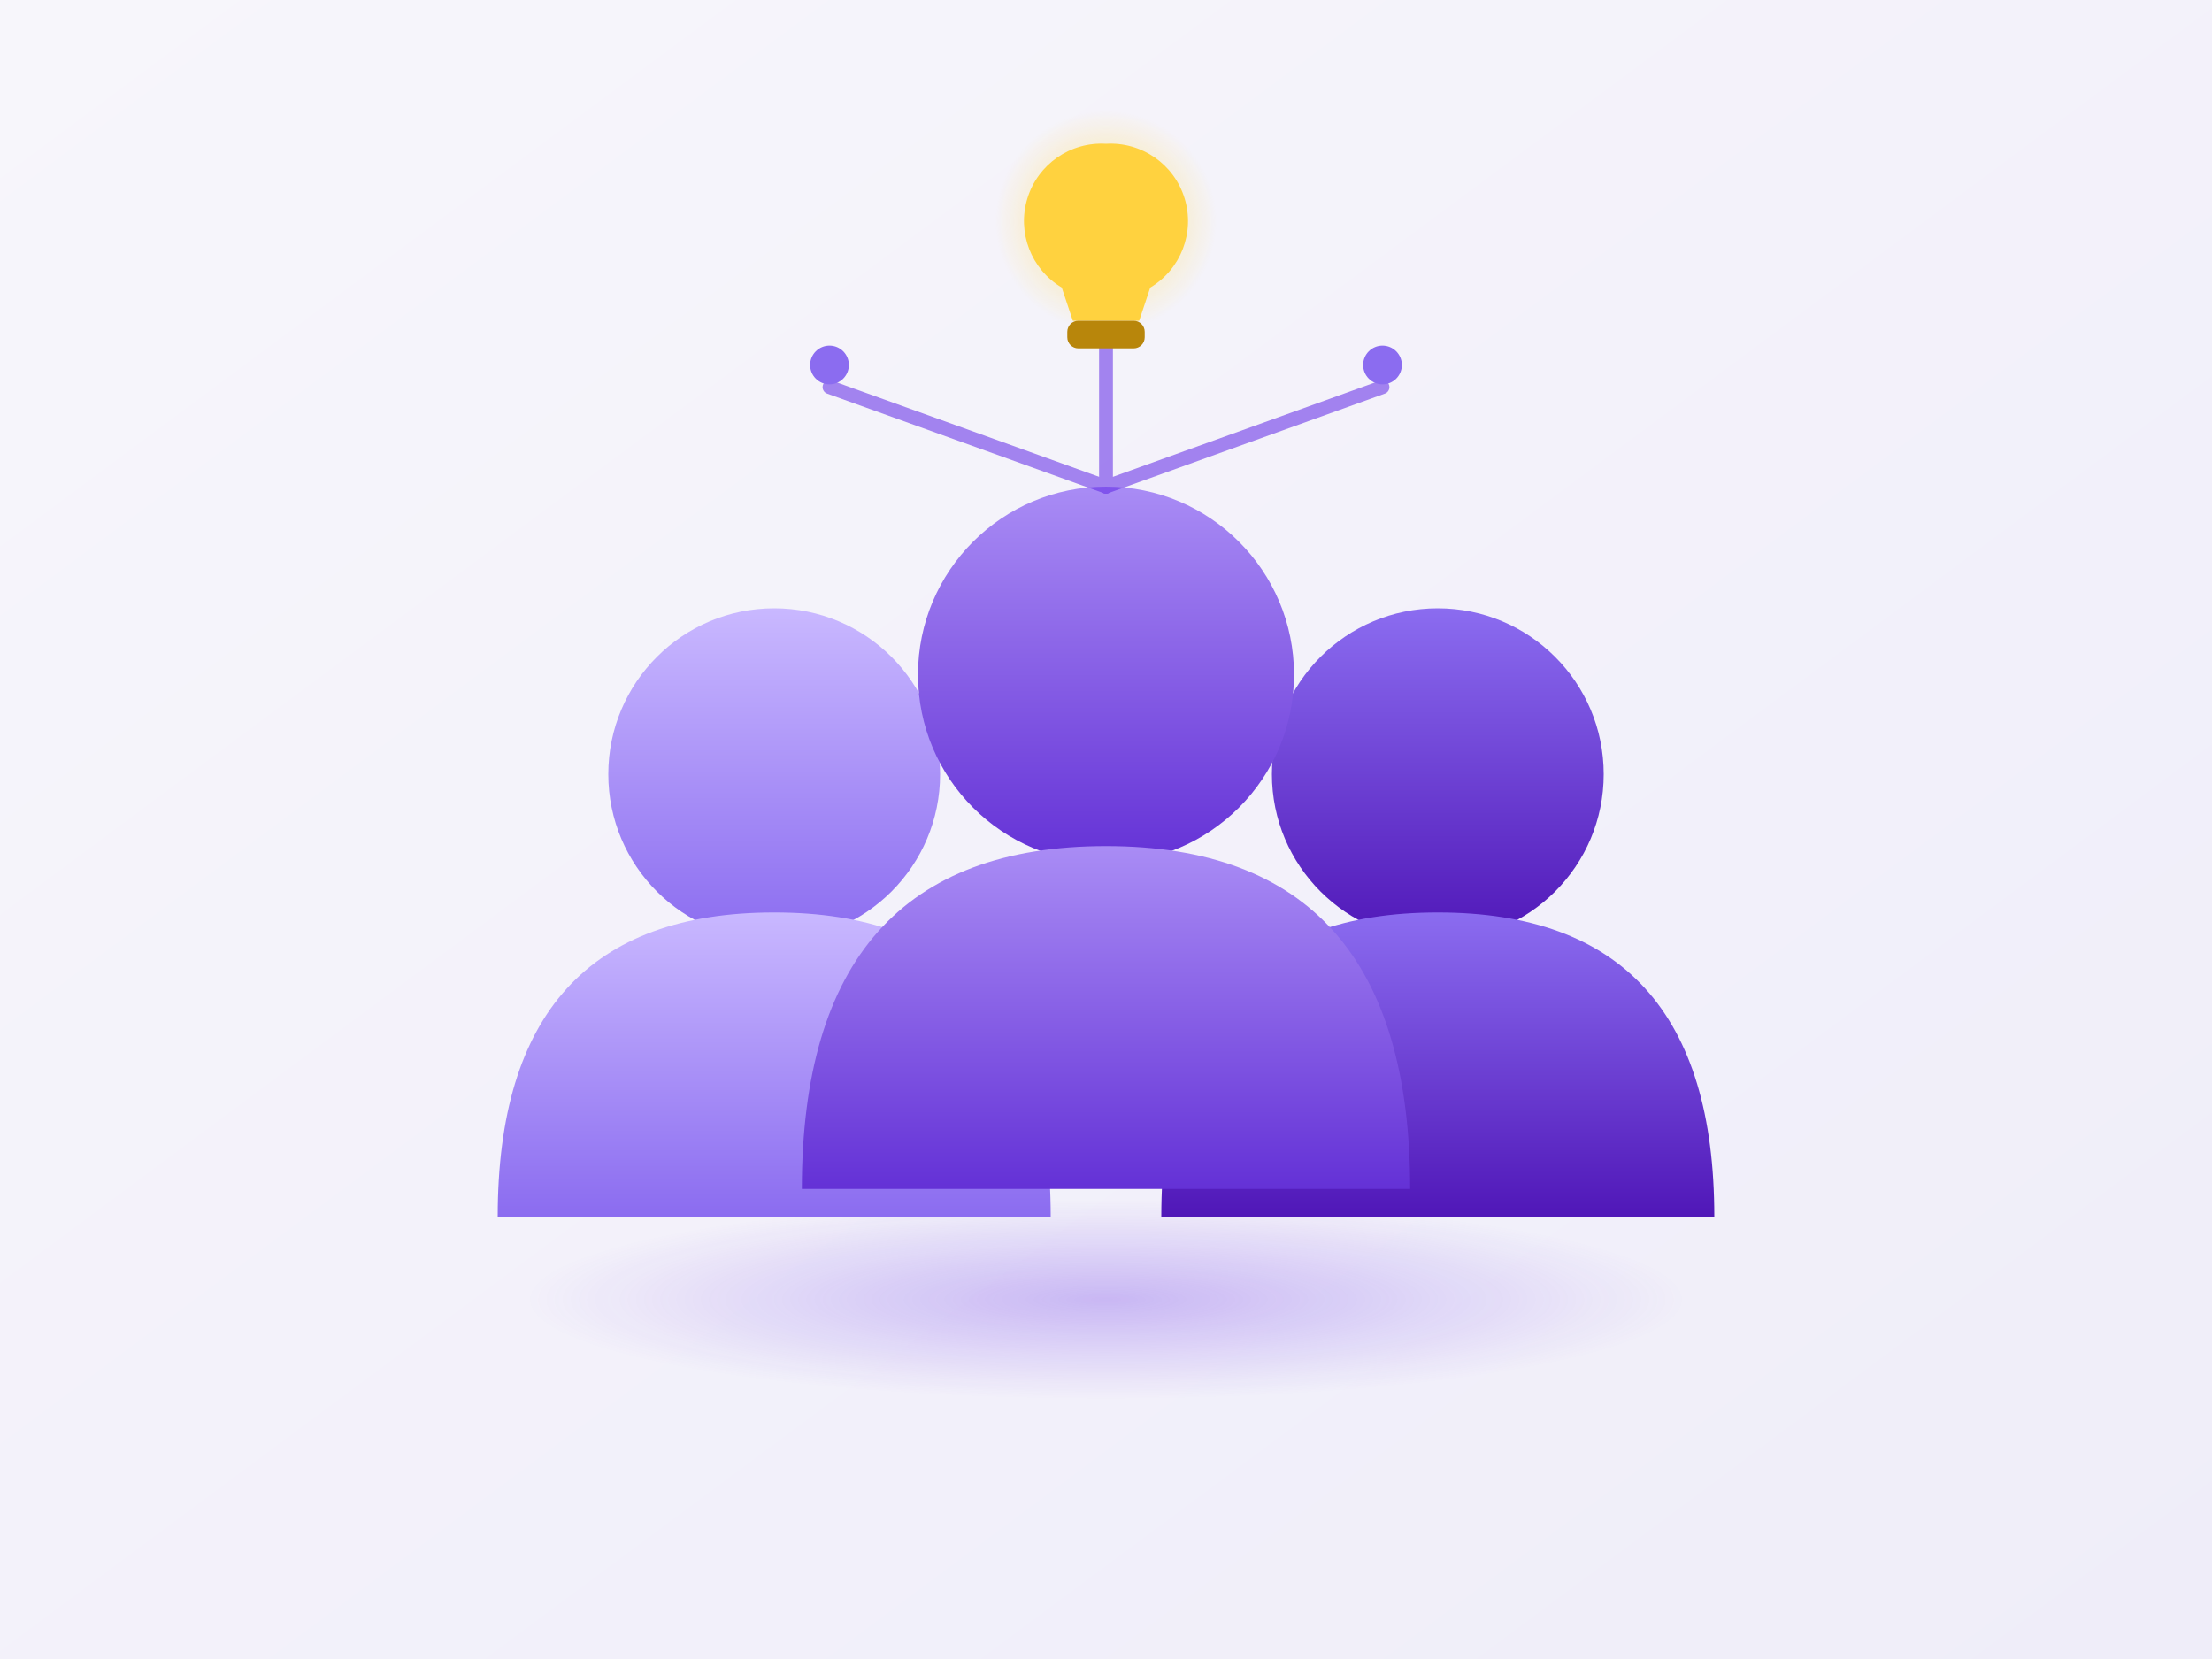
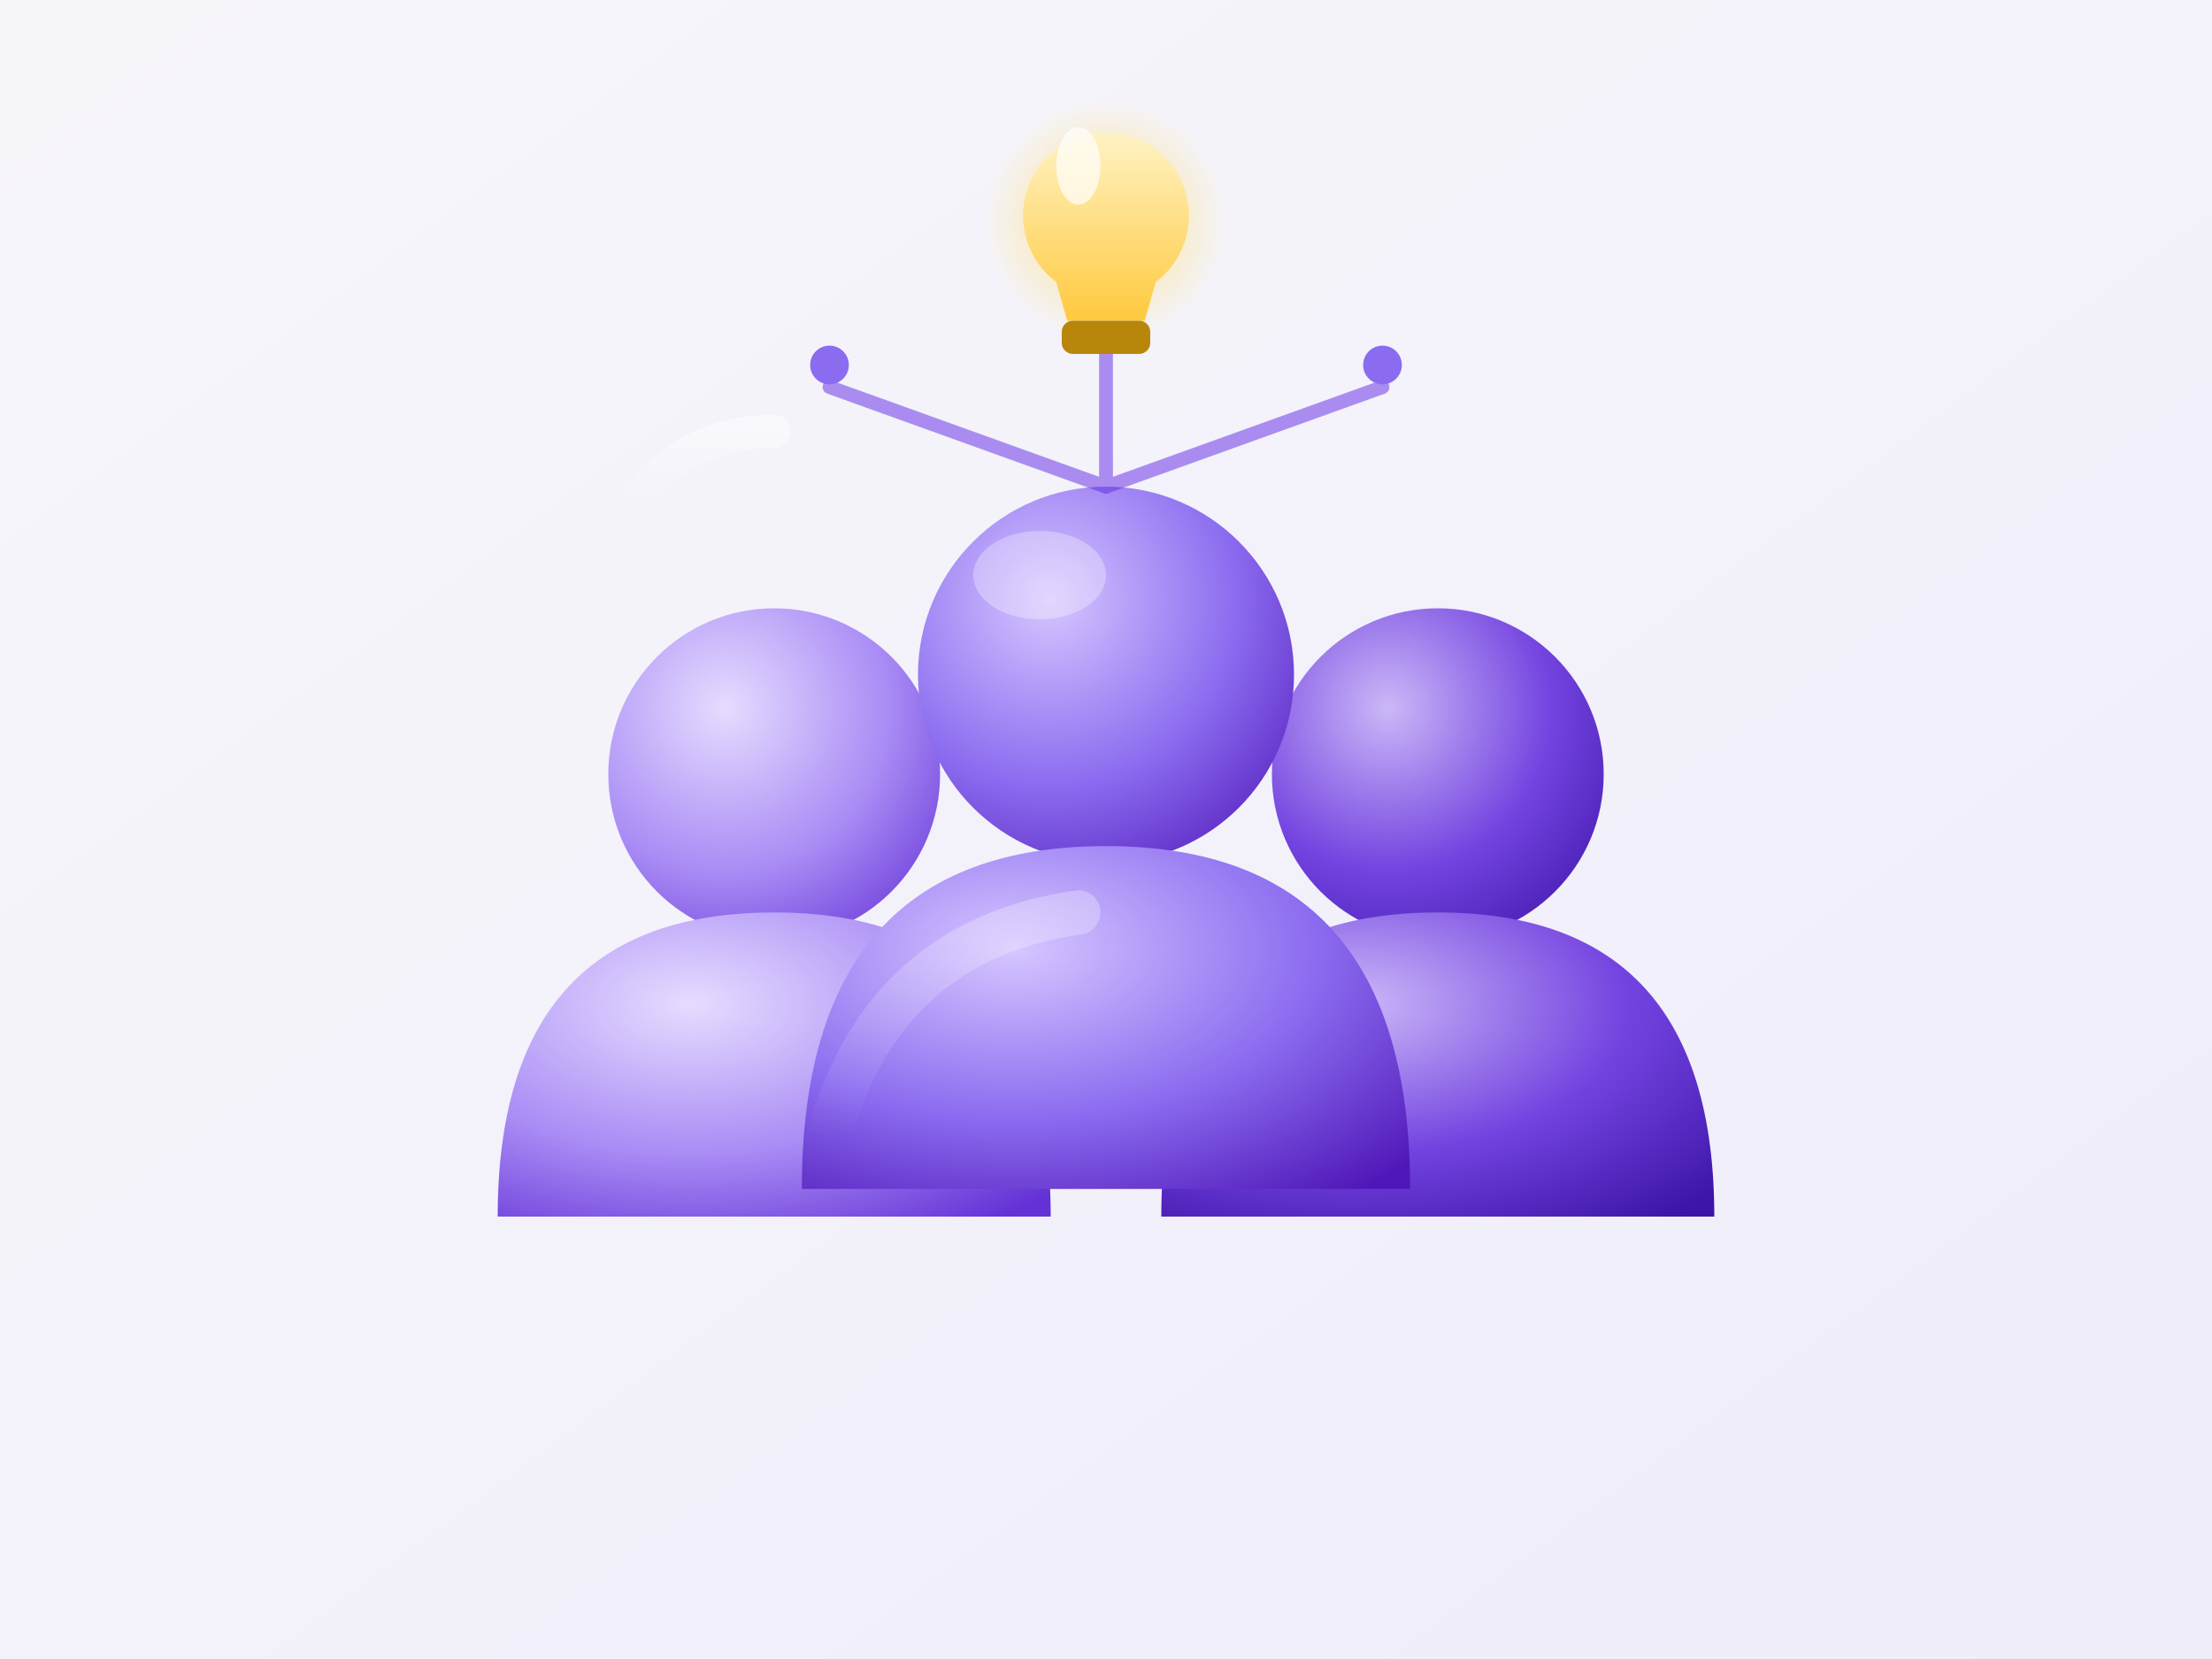
<svg xmlns="http://www.w3.org/2000/svg" viewBox="0 0 400 300">
  <defs>
    <linearGradient id="bg2" x1="0" y1="0" x2="1" y2="1">
      <stop offset="0" stop-color="#f7f6fb" />
      <stop offset="1" stop-color="#efedf9" />
    </linearGradient>
-     <linearGradient id="person1" x1="0" y1="0" x2="0" y2="1">
-       <stop offset="0" stop-color="#a98cf5" />
+     <radialGradient id="person1" cx="0.35" cy="0.3" r="0.9">
+       <stop offset="0" stop-color="#d6c6ff" />
+       <stop offset="0.55" stop-color="#8b6cf0" />
+       <stop offset="1" stop-color="#5017b8" />
+     </radialGradient>
+     <radialGradient id="person2" cx="0.35" cy="0.3" r="0.9">
+       <stop offset="0" stop-color="#e6dcff" />
+       <stop offset="0.55" stop-color="#a98cf5" />
      <stop offset="1" stop-color="#6431d6" />
+     </radialGradient>
+     <radialGradient id="person3" cx="0.35" cy="0.3" r="0.9">
+       <stop offset="0" stop-color="#cbb8f8" />
+       <stop offset="0.55" stop-color="#7343e0" />
+       <stop offset="1" stop-color="#3d15a8" />
+     </radialGradient>
+     <linearGradient id="rim" x1="0" y1="0" x2="0" y2="1">
+       <stop offset="0" stop-color="#ffffff" stop-opacity="0.55" />
+       <stop offset="1" stop-color="#ffffff" stop-opacity="0" />
    </linearGradient>
-     <linearGradient id="person2" x1="0" y1="0" x2="0" y2="1">
-       <stop offset="0" stop-color="#c9b8ff" />
-       <stop offset="1" stop-color="#8b6cf0" />
-     </linearGradient>
-     <linearGradient id="person3" x1="0" y1="0" x2="0" y2="1">
-       <stop offset="0" stop-color="#8b6cf0" />
-       <stop offset="1" stop-color="#5017b8" />
-     </linearGradient>
-     <radialGradient id="shadow2" cx="0.5" cy="0.5" r="0.5">
-       <stop offset="0" stop-color="#5f26e5" stop-opacity="0.28" />
-       <stop offset="1" stop-color="#5f26e5" stop-opacity="0" />
-     </radialGradient>
    <radialGradient id="bulbGlow" cx="0.5" cy="0.5" r="0.5">
      <stop offset="0" stop-color="#ffe27a" stop-opacity="0.9" />
      <stop offset="1" stop-color="#ffe27a" stop-opacity="0" />
    </radialGradient>
+     <linearGradient id="bulbBody" x1="0" y1="0" x2="0" y2="1">
+       <stop offset="0" stop-color="#fff3c4" />
+       <stop offset="1" stop-color="#ffc93f" />
+     </linearGradient>
  </defs>
  <rect width="400" height="300" fill="url(#bg2)" />
-   <ellipse cx="200" cy="235" rx="105" ry="18" fill="url(#shadow2)" />
  <g>
    <circle cx="140" cy="140" r="30" fill="url(#person2)" />
    <path d="M90 220 q0 -55 50 -55 q50 0 50 55 z" fill="url(#person2)" />
+     <path d="M115 90 q10 -12 25 -12" stroke="url(#rim)" stroke-width="6" fill="none" stroke-linecap="round" opacity="0.7" />
    <circle cx="260" cy="140" r="30" fill="url(#person3)" />
    <path d="M210 220 q0 -55 50 -55 q50 0 50 55 z" fill="url(#person3)" />
    <circle cx="200" cy="122" r="34" fill="url(#person1)" />
    <path d="M145 215 q0 -62 55 -62 q55 0 55 62 z" fill="url(#person1)" />
+     <ellipse cx="188" cy="104" rx="12" ry="8" fill="#ffffff" opacity="0.3" />
+     <path d="M150 205 q10 -35 45 -40" stroke="url(#rim)" stroke-width="8" fill="none" stroke-linecap="round" opacity="0.5" />
  </g>
-   <g stroke="#5f26e5" stroke-width="2.5" stroke-linecap="round" opacity="0.55">
-     <line x1="200" y1="88" x2="200" y2="60" />
+   <g stroke="#5f26e5" stroke-width="2.5" stroke-linecap="round" opacity="0.5">
+     <line x1="200" y1="88" x2="200" y2="62" />
    <line x1="200" y1="88" x2="150" y2="70" />
    <line x1="200" y1="88" x2="250" y2="70" />
  </g>
  <circle cx="200" cy="50" r="4" fill="#5f26e5" />
  <circle cx="150" cy="66" r="3.5" fill="#8b6cf0" />
  <circle cx="250" cy="66" r="3.5" fill="#8b6cf0" />
-   <circle cx="200" cy="40" r="20" fill="url(#bulbGlow)" />
-   <path d="M200 26 a14 14 0 0 1 8 26 l-2 6 h-12 l-2 -6 a14 14 0 0 1 8 -26 z" fill="#ffd23f" />
-   <rect x="193" y="58" width="14" height="5" rx="2" fill="#b8860b" />
+   <circle cx="200" cy="40" r="22" fill="url(#bulbGlow)" />
+   <path d="M200 24 a15 15 0 0 1 9 27 l-2 7 h-14 l-2 -7 a15 15 0 0 1 9 -27 z" fill="url(#bulbBody)" />
+   <ellipse cx="195" cy="30" rx="4" ry="7" fill="#ffffff" opacity="0.7" />
+   <rect x="192" y="58" width="16" height="6" rx="2" fill="#b8860b" />
</svg>
